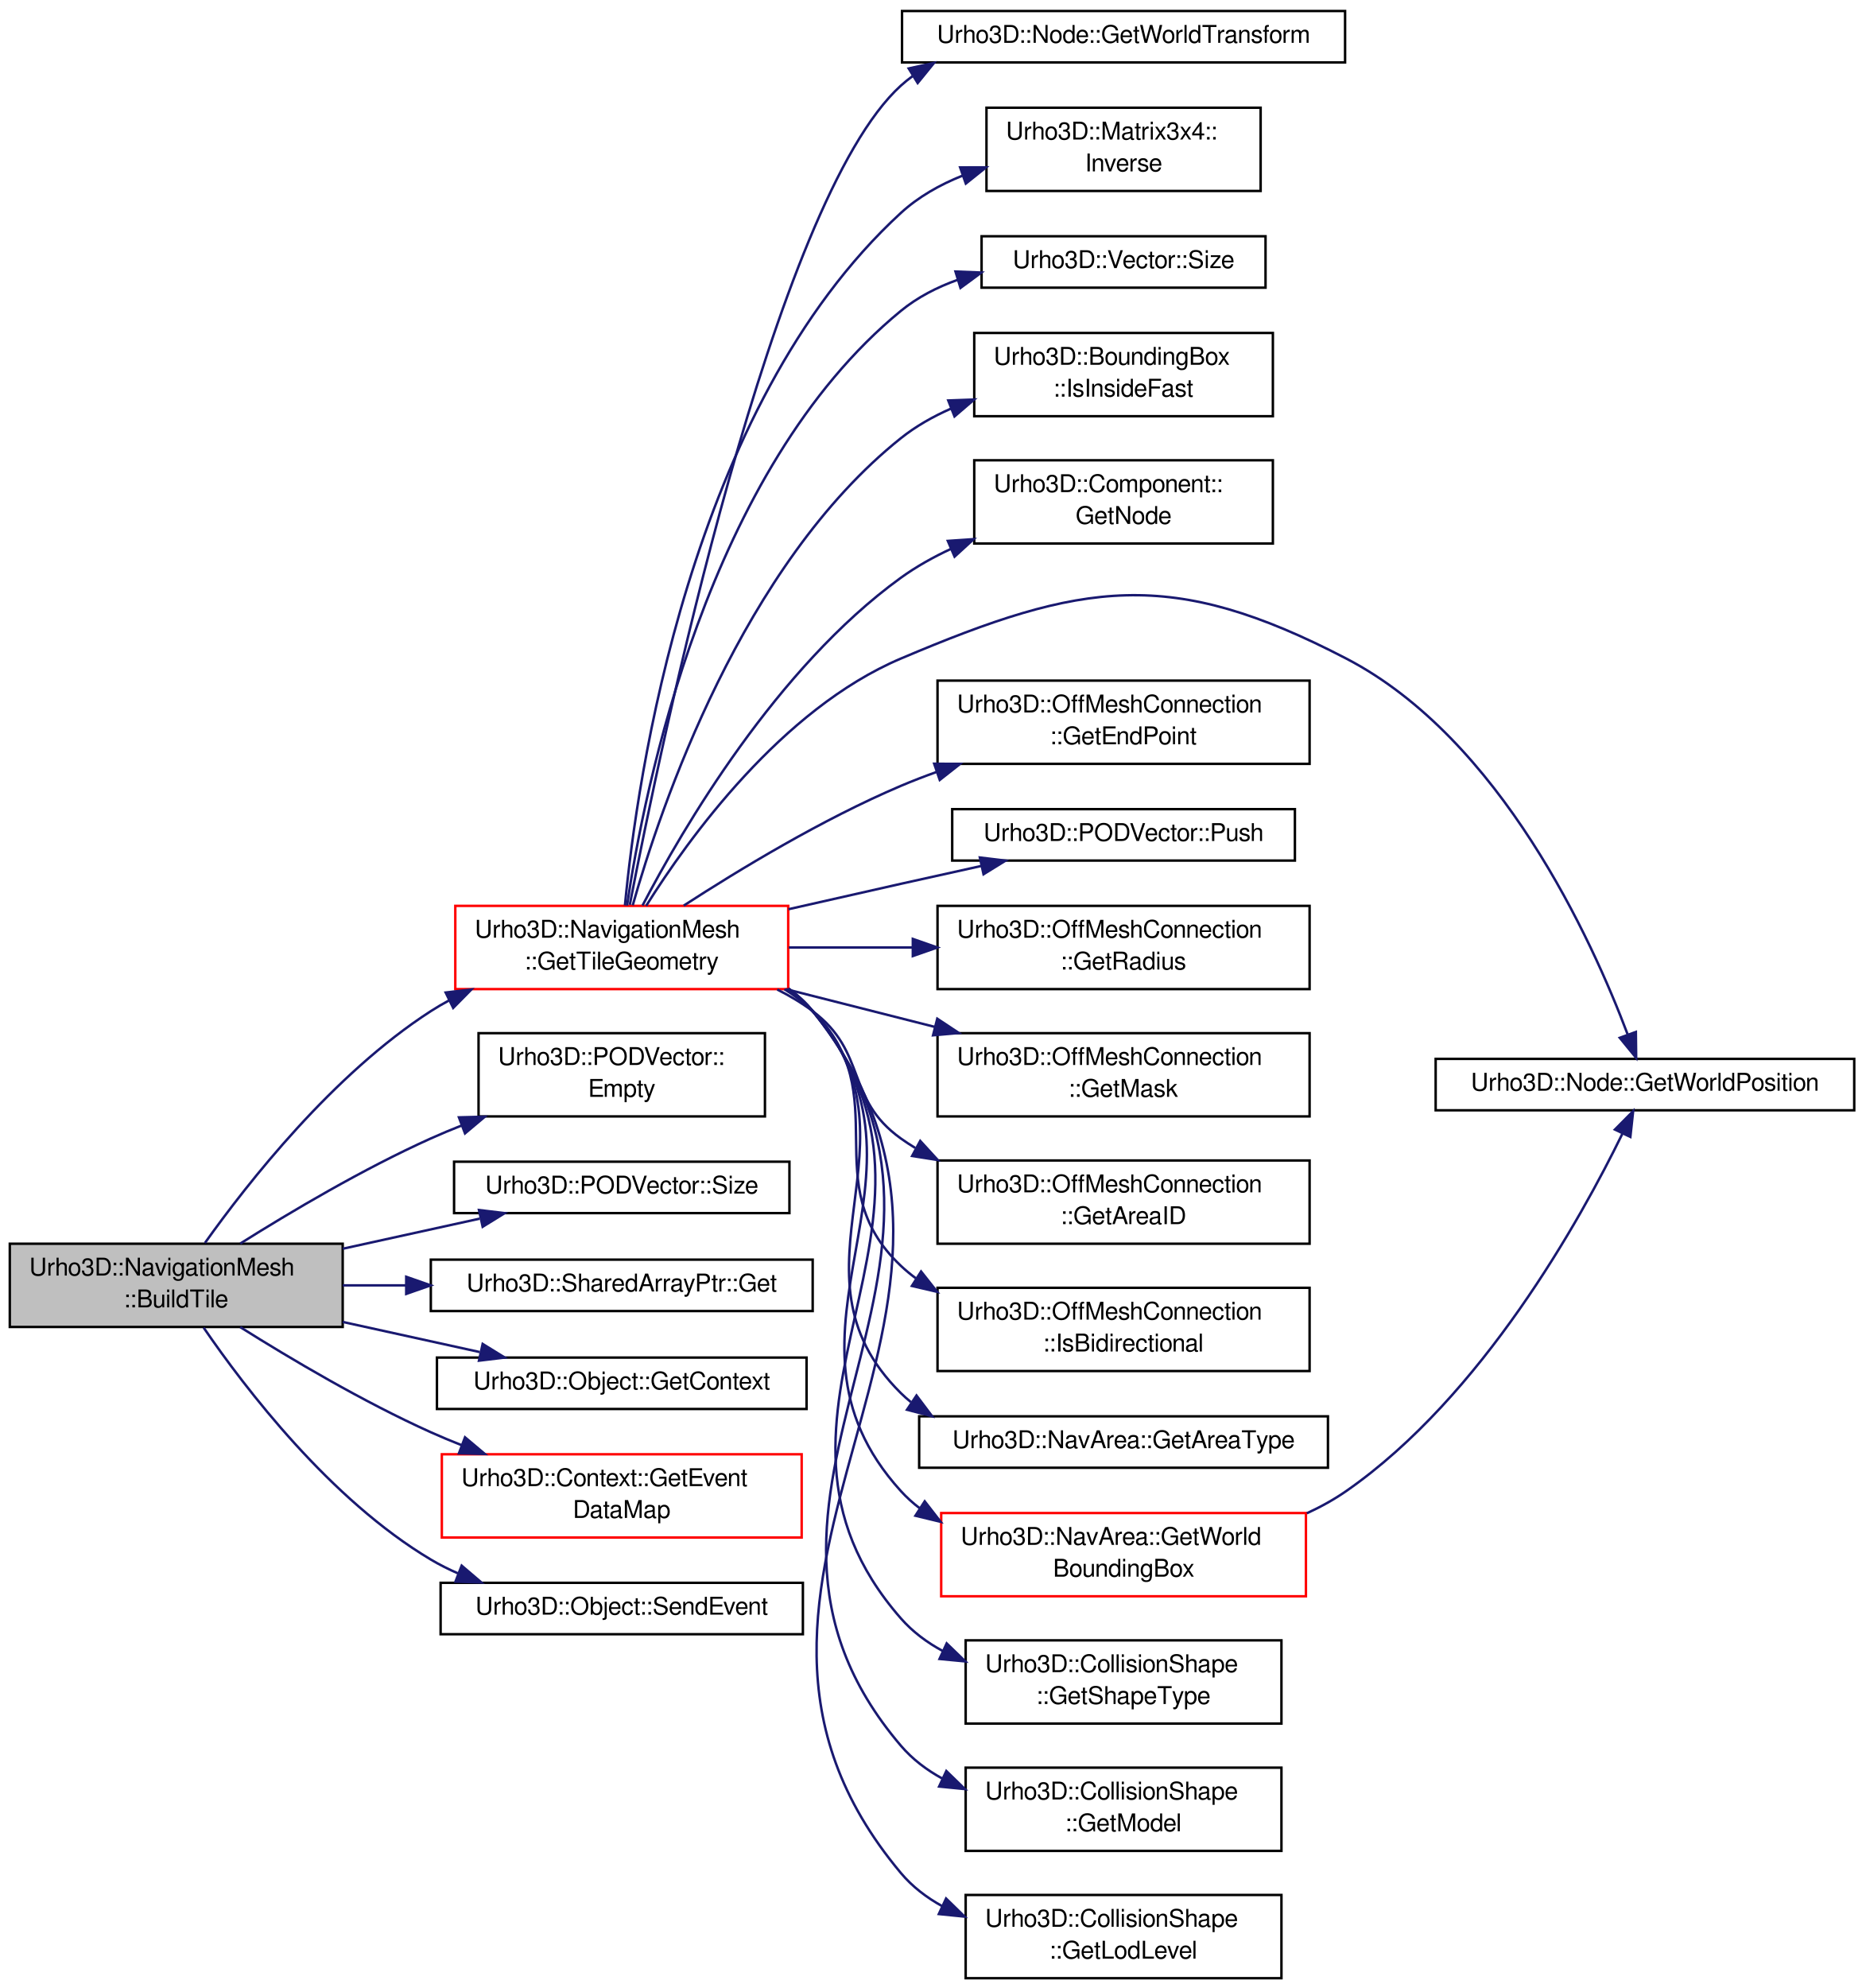
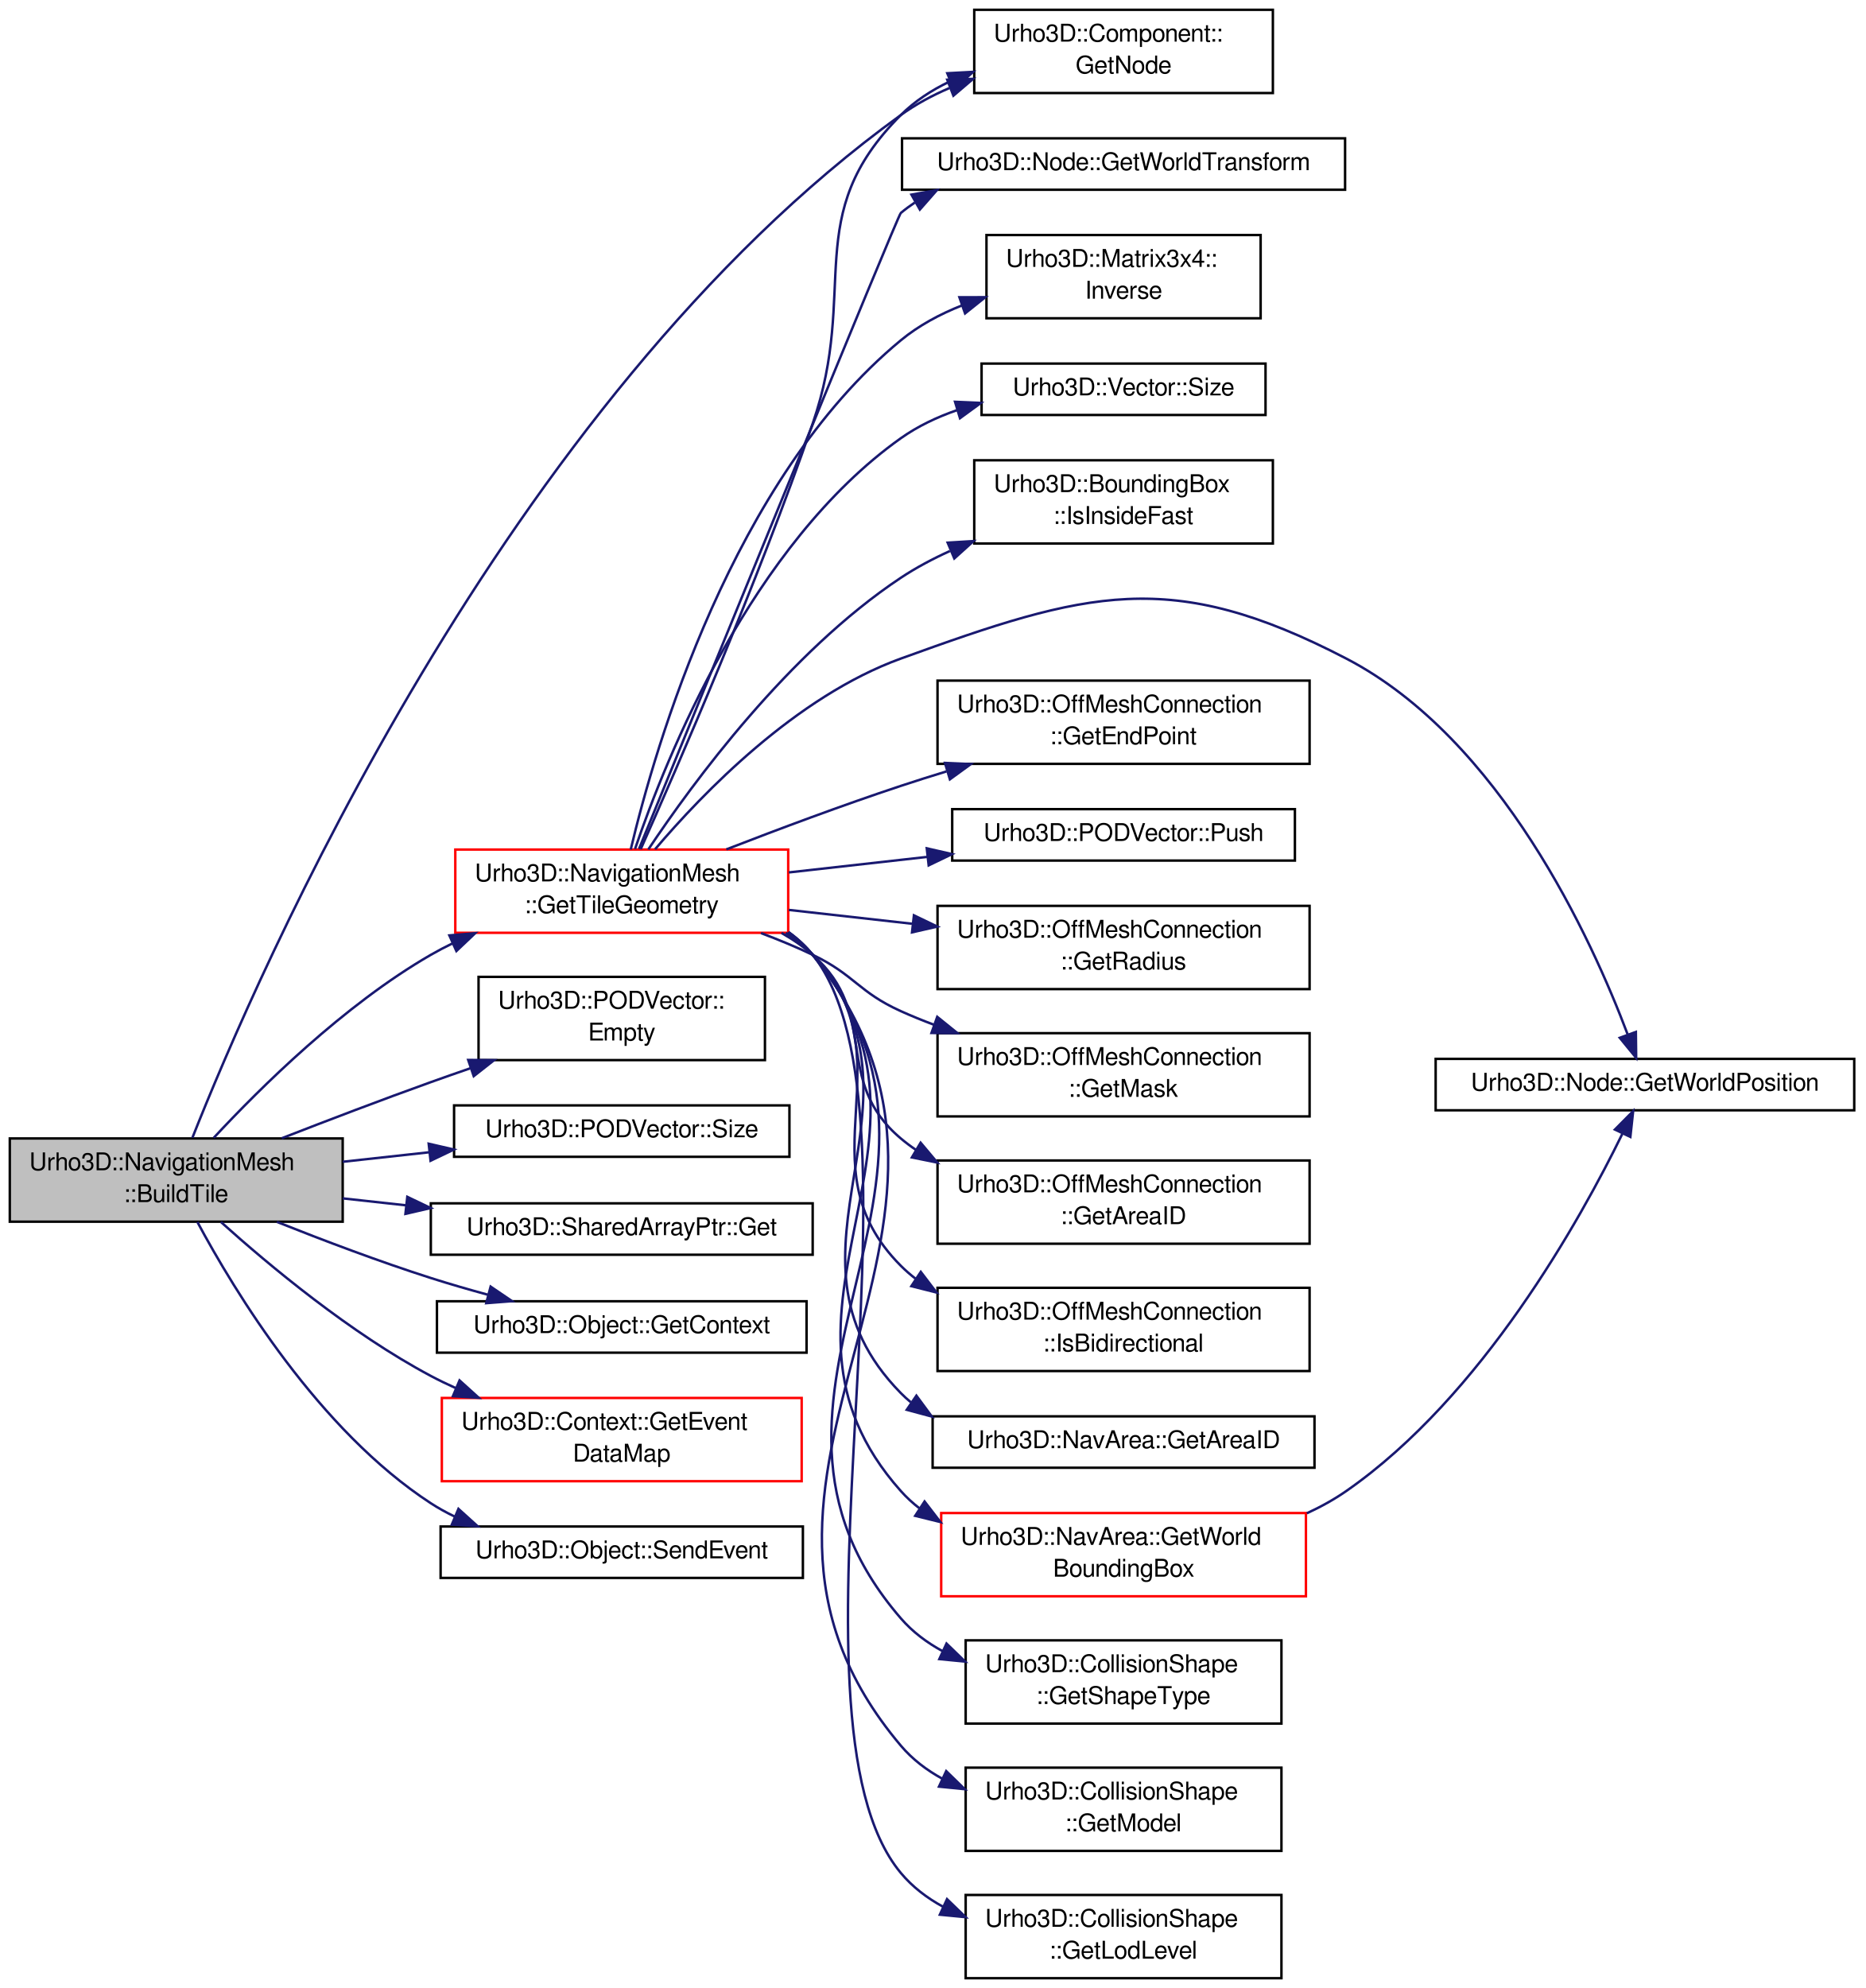
<svg xmlns="http://www.w3.org/2000/svg" xmlns:xlink="http://www.w3.org/1999/xlink" width="762pt" height="812pt" viewBox="0.00 0.00 762.00 812.00">
  <g id="graph1" class="graph" transform="scale(1 1) rotate(0) translate(4 808)">
    <g id="node1" class="node">
-       <polygon fill="#bfbfbf" stroke="black" points="0,-266 0,-300 136,-300 136,-266 0,-266" />
-       <text text-anchor="start" x="8" y="-287" font-family="FreeSans" font-size="10.00">Urho3D::NavigationMesh</text>
-       <text text-anchor="middle" x="68" y="-274" font-family="FreeSans" font-size="10.00">::BuildTile</text>
+       <polygon fill="#bfbfbf" stroke="black" points="0,-309 0,-343 136,-343 136,-309 0,-309" />
+       <text text-anchor="start" x="8" y="-330" font-family="FreeSans" font-size="10.00">Urho3D::NavigationMesh</text>
+       <text text-anchor="middle" x="68" y="-317" font-family="FreeSans" font-size="10.00">::BuildTile</text>
    </g>
    <g id="node3" class="node">
      <a xlink:href="class_urho3_d_1_1_navigation_mesh.html#aa1afd3c3723b93fb9f93f97cc1dc4770" target="_top" xlink:title="Get geometry data within a bounding box.">
-         <polygon fill="none" stroke="red" points="182,-404 182,-438 318,-438 318,-404 182,-404" />
-         <text text-anchor="start" x="190" y="-425" font-family="FreeSans" font-size="10.00">Urho3D::NavigationMesh</text>
-         <text text-anchor="middle" x="250" y="-412" font-family="FreeSans" font-size="10.00">::GetTileGeometry</text>
+         <polygon fill="none" stroke="red" points="182,-427 182,-461 318,-461 318,-427 182,-427" />
+         <text text-anchor="start" x="190" y="-448" font-family="FreeSans" font-size="10.00">Urho3D::NavigationMesh</text>
+         <text text-anchor="middle" x="250" y="-435" font-family="FreeSans" font-size="10.00">::GetTileGeometry</text>
      </a>
    </g>
    <g id="edge2" class="edge">
-       <path fill="none" stroke="midnightblue" d="M79.728,-300.323C97.131,-324.774 132.066,-369.286 172,-395 174.419,-396.558 176.941,-398.031 179.534,-399.424" />
-       <polygon fill="midnightblue" stroke="midnightblue" points="178.06,-402.6 188.58,-403.855 181.139,-396.313 178.06,-402.6" />
+       <path fill="none" stroke="midnightblue" d="M83.305,-343.242C102.285,-363.677 136.497,-397.531 172,-418 174.844,-419.64 177.807,-421.195 180.844,-422.667" />
+       <polygon fill="midnightblue" stroke="midnightblue" points="179.577,-425.935 190.134,-426.838 182.444,-419.549 179.577,-425.935" />
+     </g>
+     <g id="node13" class="node">
+       <a xlink:href="class_urho3_d_1_1_component.html#aaf7a7d9aea4ae4bcc527a5f0c33f3f1a" target="_top" xlink:title="Return scene node.">
+         <polygon fill="none" stroke="black" points="394,-770 394,-804 516,-804 516,-770 394,-770" />
+         <text text-anchor="start" x="402" y="-791" font-family="FreeSans" font-size="10.00">Urho3D::Component::</text>
+         <text text-anchor="middle" x="455" y="-778" font-family="FreeSans" font-size="10.00">GetNode</text>
+       </a>
+     </g>
+     <g id="edge50" class="edge">
+       <path fill="none" stroke="midnightblue" d="M74.602,-343.291C100.511,-408.783 201.861,-643.822 364,-761 370.043,-765.367 376.802,-769.003 383.834,-772.029" />
+       <polygon fill="midnightblue" stroke="midnightblue" points="382.962,-775.445 393.551,-775.79 385.489,-768.917 382.962,-775.445" />
    </g>
    <g id="node40" class="node">
      <a xlink:href="class_urho3_d_1_1_p_o_d_vector.html#aba57fb468c4bdb5bf2b7c6573327ff31" target="_top" xlink:title="Return whether vector is empty.">
-         <polygon fill="none" stroke="black" points="191.5,-352 191.5,-386 308.5,-386 308.5,-352 191.5,-352" />
-         <text text-anchor="start" x="199.5" y="-373" font-family="FreeSans" font-size="10.00">Urho3D::PODVector::</text>
-         <text text-anchor="middle" x="250" y="-360" font-family="FreeSans" font-size="10.00">Empty</text>
+         <polygon fill="none" stroke="black" points="191.5,-375 191.5,-409 308.5,-409 308.5,-375 191.5,-375" />
+         <text text-anchor="start" x="199.5" y="-396" font-family="FreeSans" font-size="10.00">Urho3D::PODVector::</text>
+         <text text-anchor="middle" x="250" y="-383" font-family="FreeSans" font-size="10.00">Empty</text>
      </a>
    </g>
    <g id="edge40" class="edge">
-       <path fill="none" stroke="midnightblue" d="M94.153,-300.068C114.729,-313.003 144.433,-330.606 172,-343 176.064,-344.827 180.297,-346.596 184.598,-348.292" />
-       <polygon fill="midnightblue" stroke="midnightblue" points="183.488,-351.614 194.079,-351.886 185.969,-345.069 183.488,-351.614" />
+       <path fill="none" stroke="midnightblue" d="M111.099,-343.081C129.752,-350.342 151.879,-358.781 172,-366 177.206,-367.868 182.624,-369.766 188.069,-371.642" />
+       <polygon fill="midnightblue" stroke="midnightblue" points="187.266,-375.067 197.861,-374.985 189.528,-368.442 187.266,-375.067" />
    </g>
    <g id="node42" class="node">
      <a xlink:href="class_urho3_d_1_1_p_o_d_vector.html#a4fe0251ca70afca844721a4a44717c83" target="_top" xlink:title="Return number of elements.">
-         <polygon fill="none" stroke="black" points="181.5,-312.5 181.5,-333.5 318.5,-333.5 318.5,-312.5 181.5,-312.5" />
-         <text text-anchor="middle" x="250" y="-320.5" font-family="FreeSans" font-size="10.00">Urho3D::PODVector::Size</text>
+         <polygon fill="none" stroke="black" points="181.5,-335.5 181.5,-356.5 318.5,-356.5 318.5,-335.5 181.5,-335.5" />
+         <text text-anchor="middle" x="250" y="-343.5" font-family="FreeSans" font-size="10.00">Urho3D::PODVector::Size</text>
      </a>
    </g>
    <g id="edge42" class="edge">
-       <path fill="none" stroke="midnightblue" d="M136.029,-297.951C154.428,-301.995 174.168,-306.334 191.964,-310.245" />
-       <polygon fill="midnightblue" stroke="midnightblue" points="191.674,-313.764 202.192,-312.493 193.176,-306.928 191.674,-313.764" />
+       <path fill="none" stroke="midnightblue" d="M136.029,-333.476C147.508,-334.737 159.509,-336.056 171.235,-337.344" />
+       <polygon fill="midnightblue" stroke="midnightblue" points="171.125,-340.853 181.447,-338.467 171.89,-333.895 171.125,-340.853" />
    </g>
    <g id="node44" class="node">
      <a xlink:href="class_urho3_d_1_1_shared_array_ptr.html#ac0a9f7d0728fa3ba9be5889f44f7ac46" target="_top" xlink:title="Return the raw pointer.">
-         <polygon fill="none" stroke="black" points="172,-272.5 172,-293.5 328,-293.5 328,-272.5 172,-272.5" />
-         <text text-anchor="middle" x="250" y="-280.5" font-family="FreeSans" font-size="10.00">Urho3D::SharedArrayPtr::Get</text>
+         <polygon fill="none" stroke="black" points="172,-295.5 172,-316.5 328,-316.5 328,-295.5 172,-295.5" />
+         <text text-anchor="middle" x="250" y="-303.5" font-family="FreeSans" font-size="10.00">Urho3D::SharedArrayPtr::Get</text>
      </a>
    </g>
    <g id="edge44" class="edge">
-       <path fill="none" stroke="midnightblue" d="M136.029,-283C144.447,-283 153.146,-283 161.81,-283" />
-       <polygon fill="midnightblue" stroke="midnightblue" points="161.947,-286.5 171.947,-283 161.947,-279.5 161.947,-286.5" />
+       <path fill="none" stroke="midnightblue" d="M136.029,-318.524C144.447,-317.599 153.146,-316.643 161.81,-315.691" />
+       <polygon fill="midnightblue" stroke="midnightblue" points="162.389,-319.149 171.947,-314.577 161.625,-312.191 162.389,-319.149" />
    </g>
    <g id="node46" class="node">
      <a xlink:href="class_urho3_d_1_1_object.html#a48c407eb402e328382c2a61fb3db4441" target="_top" xlink:title="Return execution context.">
-         <polygon fill="none" stroke="black" points="174.5,-232.5 174.5,-253.5 325.5,-253.5 325.5,-232.5 174.5,-232.5" />
-         <text text-anchor="middle" x="250" y="-240.5" font-family="FreeSans" font-size="10.00">Urho3D::Object::GetContext</text>
+         <polygon fill="none" stroke="black" points="174.5,-255.5 174.5,-276.5 325.5,-276.5 325.5,-255.5 174.5,-255.5" />
+         <text text-anchor="middle" x="250" y="-263.5" font-family="FreeSans" font-size="10.00">Urho3D::Object::GetContext</text>
      </a>
    </g>
    <g id="edge46" class="edge">
-       <path fill="none" stroke="midnightblue" d="M136.029,-268.049C154.428,-264.005 174.168,-259.666 191.964,-255.755" />
-       <polygon fill="midnightblue" stroke="midnightblue" points="193.176,-259.072 202.192,-253.507 191.674,-252.236 193.176,-259.072" />
+       <path fill="none" stroke="midnightblue" d="M109.106,-308.924C128.07,-301.374 150.992,-292.708 172,-286 179.491,-283.608 187.456,-281.302 195.325,-279.159" />
+       <polygon fill="midnightblue" stroke="midnightblue" points="196.431,-282.486 205.198,-276.537 194.634,-275.721 196.431,-282.486" />
    </g>
    <g id="node48" class="node">
      <a xlink:href="class_urho3_d_1_1_context.html#acb628095602a49ade116c4761ab44004" target="_top" xlink:title="Return a preallocated map for event data. Used for optimization to avoid constant re-allocation of ev...">
-         <polygon fill="none" stroke="red" points="176.5,-180 176.5,-214 323.5,-214 323.5,-180 176.5,-180" />
-         <text text-anchor="start" x="184.5" y="-201" font-family="FreeSans" font-size="10.00">Urho3D::Context::GetEvent</text>
-         <text text-anchor="middle" x="250" y="-188" font-family="FreeSans" font-size="10.00">DataMap</text>
+         <polygon fill="none" stroke="red" points="176.5,-203 176.5,-237 323.5,-237 323.5,-203 176.5,-203" />
+         <text text-anchor="start" x="184.5" y="-224" font-family="FreeSans" font-size="10.00">Urho3D::Context::GetEvent</text>
+         <text text-anchor="middle" x="250" y="-211" font-family="FreeSans" font-size="10.00">DataMap</text>
      </a>
    </g>
    <g id="edge48" class="edge">
-       <path fill="none" stroke="midnightblue" d="M94.153,-265.932C114.729,-252.997 144.433,-235.394 172,-223 176.064,-221.173 180.297,-219.404 184.598,-217.708" />
-       <polygon fill="midnightblue" stroke="midnightblue" points="185.969,-220.931 194.079,-214.114 183.488,-214.386 185.969,-220.931" />
-     </g>
-     <g id="node50" class="node">
+       <path fill="none" stroke="midnightblue" d="M86.224,-308.899C106.018,-291.099 139.216,-263.433 172,-246 175.281,-244.255 178.701,-242.597 182.198,-241.025" />
+       <polygon fill="midnightblue" stroke="midnightblue" points="183.736,-244.175 191.592,-237.066 181.018,-237.724 183.736,-244.175" />
+     </g>
+     <g id="node51" class="node">
      <a xlink:href="class_urho3_d_1_1_object.html#a32020dbf77c196b9777eca479e8abb36" target="_top" xlink:title="Send event to all subscribers.">
-         <polygon fill="none" stroke="black" points="176,-140.5 176,-161.5 324,-161.5 324,-140.5 176,-140.5" />
-         <text text-anchor="middle" x="250" y="-148.5" font-family="FreeSans" font-size="10.00">Urho3D::Object::SendEvent</text>
-       </a>
-     </g>
-     <g id="edge50" class="edge">
-       <path fill="none" stroke="midnightblue" d="M79.203,-265.705C96.212,-240.871 130.953,-195.421 172,-171 175.582,-168.869 179.387,-166.963 183.315,-165.259" />
-       <polygon fill="midnightblue" stroke="midnightblue" points="184.599,-168.515 192.657,-161.637 182.068,-161.989 184.599,-168.515" />
+         <polygon fill="none" stroke="black" points="176,-163.5 176,-184.5 324,-184.5 324,-163.5 176,-163.5" />
+         <text text-anchor="middle" x="250" y="-171.5" font-family="FreeSans" font-size="10.00">Urho3D::Object::SendEvent</text>
+       </a>
+     </g>
+     <g id="edge52" class="edge">
+       <path fill="none" stroke="midnightblue" d="M76.629,-308.89C91.863,-280.483 126.283,-223.773 172,-194 175.112,-191.974 178.417,-190.152 181.843,-188.515" />
+       <polygon fill="midnightblue" stroke="midnightblue" points="183.285,-191.706 191.142,-184.599 180.568,-185.255 183.285,-191.706" />
    </g>
    <g id="node5" class="node">
      <a xlink:href="class_urho3_d_1_1_node.html#acbf5c9951a685acdbe75d1d39eeb7045" target="_top" xlink:title="Return world space transform matrix.">
-         <polygon fill="none" stroke="black" points="364.5,-782.5 364.5,-803.5 545.5,-803.5 545.5,-782.5 364.5,-782.5" />
-         <text text-anchor="middle" x="455" y="-790.5" font-family="FreeSans" font-size="10.00">Urho3D::Node::GetWorldTransform</text>
+         <polygon fill="none" stroke="black" points="364.5,-730.5 364.5,-751.5 545.5,-751.5 545.5,-730.5 364.5,-730.5" />
+         <text text-anchor="middle" x="455" y="-738.5" font-family="FreeSans" font-size="10.00">Urho3D::Node::GetWorldTransform</text>
      </a>
    </g>
    <g id="edge4" class="edge">
-       <path fill="none" stroke="midnightblue" d="M253.277,-438.41C265.727,-502.755 312.032,-725.837 364,-773 365.527,-774.386 367.128,-775.684 368.791,-776.898" />
-       <polygon fill="midnightblue" stroke="midnightblue" points="367.226,-780.044 377.577,-782.303 370.894,-774.082 367.226,-780.044" />
+       <path fill="none" stroke="midnightblue" d="M257.037,-461.249C281.677,-521.624 362.65,-719.866 364,-721 365.812,-722.521 367.714,-723.934 369.689,-725.245" />
+       <polygon fill="midnightblue" stroke="midnightblue" points="368.345,-728.505 378.774,-730.371 371.785,-722.408 368.345,-728.505" />
    </g>
    <g id="node7" class="node">
      <a xlink:href="class_urho3_d_1_1_matrix3x4.html#adbf4f5c122e4dbee49ab99550cc70315" target="_top" xlink:title="Return inverse.">
-         <polygon fill="none" stroke="black" points="399,-730 399,-764 511,-764 511,-730 399,-730" />
-         <text text-anchor="start" x="407" y="-751" font-family="FreeSans" font-size="10.00">Urho3D::Matrix3x4::</text>
-         <text text-anchor="middle" x="455" y="-738" font-family="FreeSans" font-size="10.00">Inverse</text>
+         <polygon fill="none" stroke="black" points="399,-678 399,-712 511,-712 511,-678 399,-678" />
+         <text text-anchor="start" x="407" y="-699" font-family="FreeSans" font-size="10.00">Urho3D::Matrix3x4::</text>
+         <text text-anchor="middle" x="455" y="-686" font-family="FreeSans" font-size="10.00">Inverse</text>
      </a>
    </g>
    <g id="edge6" class="edge">
-       <path fill="none" stroke="midnightblue" d="M251.303,-438.178C256.117,-489.24 277.42,-641.471 364,-721 371.185,-727.6 379.932,-732.537 389.13,-736.227" />
-       <polygon fill="midnightblue" stroke="midnightblue" points="388.238,-739.623 398.833,-739.639 390.56,-733.02 388.238,-739.623" />
+       <path fill="none" stroke="midnightblue" d="M253.672,-461.04C263.621,-503.02 295.107,-612.132 364,-669 371.336,-675.055 380.007,-679.701 389.035,-683.266" />
+       <polygon fill="midnightblue" stroke="midnightblue" points="387.936,-686.59 398.531,-686.603 390.257,-679.986 387.936,-686.59" />
    </g>
    <g id="node9" class="node">
      <a xlink:href="class_urho3_d_1_1_vector.html#a06762e9e70b9851f54a845555f28cd4b" target="_top" xlink:title="Return size of vector.">
-         <polygon fill="none" stroke="black" points="397,-690.5 397,-711.5 513,-711.5 513,-690.5 397,-690.5" />
-         <text text-anchor="middle" x="455" y="-698.5" font-family="FreeSans" font-size="10.00">Urho3D::Vector::Size</text>
+         <polygon fill="none" stroke="black" points="397,-638.5 397,-659.5 513,-659.5 513,-638.5 397,-638.5" />
+         <text text-anchor="middle" x="455" y="-646.5" font-family="FreeSans" font-size="10.00">Urho3D::Vector::Size</text>
      </a>
    </g>
    <g id="edge8" class="edge">
-       <path fill="none" stroke="midnightblue" d="M252.161,-438.137C259.018,-484.979 284.736,-615.985 364,-681 370.815,-686.59 378.852,-690.706 387.282,-693.723" />
-       <polygon fill="midnightblue" stroke="midnightblue" points="386.335,-697.094 396.922,-696.682 388.389,-690.402 386.335,-697.094" />
+       <path fill="none" stroke="midnightblue" d="M255.429,-461.245C268.03,-498.296 302.94,-585.644 364,-629 370.92,-633.914 378.826,-637.653 387.024,-640.494" />
+       <polygon fill="midnightblue" stroke="midnightblue" points="386.153,-643.887 396.738,-643.432 388.18,-637.187 386.153,-643.887" />
    </g>
    <g id="node11" class="node">
      <a xlink:href="class_urho3_d_1_1_bounding_box.html#a3e31f522451bbabba857bd4e83384492" target="_top" xlink:title="Test if another bounding box is (partially) inside or outside.">
-         <polygon fill="none" stroke="black" points="394,-638 394,-672 516,-672 516,-638 394,-638" />
-         <text text-anchor="start" x="402" y="-659" font-family="FreeSans" font-size="10.00">Urho3D::BoundingBox</text>
-         <text text-anchor="middle" x="455" y="-646" font-family="FreeSans" font-size="10.00">::IsInsideFast</text>
+         <polygon fill="none" stroke="black" points="394,-586 394,-620 516,-620 516,-586 394,-586" />
+         <text text-anchor="start" x="402" y="-607" font-family="FreeSans" font-size="10.00">Urho3D::BoundingBox</text>
+         <text text-anchor="middle" x="455" y="-594" font-family="FreeSans" font-size="10.00">::IsInsideFast</text>
      </a>
    </g>
    <g id="edge10" class="edge">
-       <path fill="none" stroke="midnightblue" d="M254.484,-438.227C265.765,-478.089 299.161,-577.222 364,-629 370.139,-633.902 377.159,-637.88 384.517,-641.108" />
-       <polygon fill="midnightblue" stroke="midnightblue" points="383.389,-644.425 393.977,-644.809 385.939,-637.906 383.389,-644.425" />
-     </g>
-     <g id="node13" class="node">
-       <a xlink:href="class_urho3_d_1_1_component.html#aaf7a7d9aea4ae4bcc527a5f0c33f3f1a" target="_top" xlink:title="Return scene node.">
-         <polygon fill="none" stroke="black" points="394,-586 394,-620 516,-620 516,-586 394,-586" />
-         <text text-anchor="start" x="402" y="-607" font-family="FreeSans" font-size="10.00">Urho3D::Component::</text>
-         <text text-anchor="middle" x="455" y="-594" font-family="FreeSans" font-size="10.00">GetNode</text>
-       </a>
+       <path fill="none" stroke="midnightblue" d="M260.857,-461.053C279.019,-488.273 318.125,-541.565 364,-572 370.215,-576.123 377.033,-579.752 384.054,-582.932" />
+       <polygon fill="midnightblue" stroke="midnightblue" points="383.143,-586.346 393.717,-586.996 385.856,-579.893 383.143,-586.346" />
    </g>
    <g id="edge12" class="edge">
-       <path fill="none" stroke="midnightblue" d="M258.485,-438.149C274.727,-469.272 313.166,-535.229 364,-572 370.276,-576.539 377.266,-580.452 384.507,-583.815" />
-       <polygon fill="midnightblue" stroke="midnightblue" points="383.206,-587.066 393.776,-587.788 385.963,-580.632 383.206,-587.066" />
+       <path fill="none" stroke="midnightblue" d="M257.741,-461.139C272.545,-494.285 305.403,-569.668 328,-635 347.038,-690.041 322.817,-719.817 364,-761 369.718,-766.718 376.602,-771.199 383.991,-774.706" />
+       <polygon fill="midnightblue" stroke="midnightblue" points="382.991,-778.08 393.571,-778.649 385.655,-771.606 382.991,-778.08" />
    </g>
    <g id="node15" class="node">
      <a xlink:href="class_urho3_d_1_1_node.html#a92372a305fa427e9ce58df7f37a684ba" target="_top" xlink:title="Return position in world space.">
        <polygon fill="none" stroke="black" points="582.5,-354.5 582.5,-375.5 753.5,-375.5 753.5,-354.5 582.5,-354.5" />
        <text text-anchor="middle" x="668" y="-362.5" font-family="FreeSans" font-size="10.00">Urho3D::Node::GetWorldPosition</text>
      </a>
    </g>
    <g id="edge14" class="edge">
-       <path fill="none" stroke="midnightblue" d="M259.97,-438.001C277.148,-465.39 315.228,-518.304 364,-539 438.462,-570.598 474.239,-576.328 546,-539 609.127,-506.164 646.382,-424.043 660.918,-385.536" />
+       <path fill="none" stroke="midnightblue" d="M263.619,-461.122C283.04,-484.005 321.123,-523.476 364,-539 440.058,-566.537 474.239,-576.328 546,-539 609.127,-506.164 646.382,-424.043 660.918,-385.536" />
      <polygon fill="midnightblue" stroke="midnightblue" points="664.291,-386.503 664.418,-375.909 657.712,-384.111 664.291,-386.503" />
    </g>
    <g id="node17" class="node">
      <a xlink:href="class_urho3_d_1_1_off_mesh_connection.html#a69e72b1bc6e12d9771ee61d6043352ab" target="_top" xlink:title="Return endpoint node.">
        <polygon fill="none" stroke="black" points="379,-496 379,-530 531,-530 531,-496 379,-496" />
        <text text-anchor="start" x="387" y="-517" font-family="FreeSans" font-size="10.00">Urho3D::OffMeshConnection</text>
        <text text-anchor="middle" x="455" y="-504" font-family="FreeSans" font-size="10.00">::GetEndPoint</text>
      </a>
    </g>
    <g id="edge16" class="edge">
-       <path fill="none" stroke="midnightblue" d="M275.315,-438.101C297.814,-452.694 332.004,-473.414 364,-487 368.7,-488.996 373.6,-490.89 378.583,-492.678" />
-       <polygon fill="midnightblue" stroke="midnightblue" points="377.639,-496.055 388.234,-495.985 379.908,-489.433 377.639,-496.055" />
+       <path fill="none" stroke="midnightblue" d="M292.738,-461.075C314.01,-469.329 340.202,-479.127 364,-487 370.04,-488.998 376.334,-490.987 382.668,-492.923" />
+       <polygon fill="midnightblue" stroke="midnightblue" points="382.039,-496.388 392.623,-495.916 384.054,-489.685 382.039,-496.388" />
    </g>
    <g id="node19" class="node">
      <a xlink:href="class_urho3_d_1_1_p_o_d_vector.html#a3eb78093c096ab9e9d68595facc56470" target="_top" xlink:title="Add an element at the end.">
        <polygon fill="none" stroke="black" points="385,-456.5 385,-477.5 525,-477.5 525,-456.5 385,-456.5" />
        <text text-anchor="middle" x="455" y="-464.5" font-family="FreeSans" font-size="10.00">Urho3D::PODVector::Push</text>
      </a>
    </g>
    <g id="edge18" class="edge">
-       <path fill="none" stroke="midnightblue" d="M318.098,-436.624C333.207,-440.064 349.143,-443.673 364,-447 374.635,-449.381 385.975,-451.895 396.913,-454.305" />
-       <polygon fill="midnightblue" stroke="midnightblue" points="396.294,-457.753 406.813,-456.484 397.799,-450.916 396.294,-457.753" />
+       <path fill="none" stroke="midnightblue" d="M318.262,-451.659C336.428,-453.697 356.216,-455.917 374.951,-458.019" />
+       <polygon fill="midnightblue" stroke="midnightblue" points="374.607,-461.502 384.934,-459.139 375.387,-454.546 374.607,-461.502" />
    </g>
    <g id="node21" class="node">
      <a xlink:href="class_urho3_d_1_1_off_mesh_connection.html#a8aefa12835e6e525e2df3562c06c79bc" target="_top" xlink:title="Return radius.">
        <polygon fill="none" stroke="black" points="379,-404 379,-438 531,-438 531,-404 379,-404" />
        <text text-anchor="start" x="387" y="-425" font-family="FreeSans" font-size="10.00">Urho3D::OffMeshConnection</text>
        <text text-anchor="middle" x="455" y="-412" font-family="FreeSans" font-size="10.00">::GetRadius</text>
      </a>
    </g>
    <g id="edge20" class="edge">
-       <path fill="none" stroke="midnightblue" d="M318.262,-421C334.37,-421 351.752,-421 368.546,-421" />
-       <polygon fill="midnightblue" stroke="midnightblue" points="368.909,-424.5 378.909,-421 368.909,-417.5 368.909,-424.5" />
+       <path fill="none" stroke="midnightblue" d="M318.262,-436.341C334.37,-434.534 351.752,-432.584 368.546,-430.7" />
+       <polygon fill="midnightblue" stroke="midnightblue" points="369.362,-434.13 378.909,-429.537 368.581,-427.174 369.362,-434.13" />
    </g>
    <g id="node23" class="node">
      <a xlink:href="class_urho3_d_1_1_off_mesh_connection.html#a0e8869f1d3d700466a39661d06d113f3" target="_top" xlink:title="Return the user assigned mask.">
        <polygon fill="none" stroke="black" points="379,-352 379,-386 531,-386 531,-352 379,-352" />
        <text text-anchor="start" x="387" y="-373" font-family="FreeSans" font-size="10.00">Urho3D::OffMeshConnection</text>
        <text text-anchor="middle" x="455" y="-360" font-family="FreeSans" font-size="10.00">::GetMask</text>
      </a>
    </g>
    <g id="edge22" class="edge">
-       <path fill="none" stroke="midnightblue" d="M317.125,-403.973C336.593,-399.035 358.001,-393.605 378.022,-388.526" />
-       <polygon fill="midnightblue" stroke="midnightblue" points="378.892,-391.916 387.725,-386.065 377.171,-385.131 378.892,-391.916" />
+       <path fill="none" stroke="midnightblue" d="M306.89,-426.871C314.105,-424.166 321.301,-421.196 328,-418 345.136,-409.825 346.69,-402.801 364,-395 368.358,-393.036 372.901,-391.182 377.531,-389.44" />
+       <polygon fill="midnightblue" stroke="midnightblue" points="378.88,-392.675 387.123,-386.018 376.528,-386.081 378.88,-392.675" />
    </g>
    <g id="node25" class="node">
      <a xlink:href="class_urho3_d_1_1_off_mesh_connection.html#a05f0f760705f267152330fdeeb2fbf5d" target="_top" xlink:title="Return the user assigned area ID.">
        <polygon fill="none" stroke="black" points="379,-300 379,-334 531,-334 531,-300 379,-300" />
        <text text-anchor="start" x="387" y="-321" font-family="FreeSans" font-size="10.00">Urho3D::OffMeshConnection</text>
        <text text-anchor="middle" x="455" y="-308" font-family="FreeSans" font-size="10.00">::GetAreaID</text>
      </a>
    </g>
    <g id="edge24" class="edge">
-       <path fill="none" stroke="midnightblue" d="M313.521,-403.826C318.64,-401.266 323.546,-398.34 328,-395 350.487,-378.135 341.152,-359.373 364,-343 365.899,-341.639 367.868,-340.349 369.893,-339.127" />
-       <polygon fill="midnightblue" stroke="midnightblue" points="371.936,-342.002 379.089,-334.186 368.623,-335.836 371.936,-342.002" />
+       <path fill="none" stroke="midnightblue" d="M315.266,-426.927C319.832,-424.355 324.145,-421.398 328,-418 355.736,-393.55 335.739,-366.842 364,-343 365.978,-341.331 368.057,-339.77 370.217,-338.308" />
+       <polygon fill="midnightblue" stroke="midnightblue" points="372.094,-341.264 378.909,-333.152 368.523,-335.243 372.094,-341.264" />
    </g>
    <g id="node27" class="node">
      <a xlink:href="class_urho3_d_1_1_off_mesh_connection.html#a15cd88df53778f91b6a8aae4def713db" target="_top" xlink:title="Return whether is bidirectional.">
        <polygon fill="none" stroke="black" points="379,-248 379,-282 531,-282 531,-248 379,-248" />
        <text text-anchor="start" x="387" y="-269" font-family="FreeSans" font-size="10.00">Urho3D::OffMeshConnection</text>
        <text text-anchor="middle" x="455" y="-256" font-family="FreeSans" font-size="10.00">::IsBidirectional</text>
      </a>
    </g>
    <g id="edge26" class="edge">
-       <path fill="none" stroke="midnightblue" d="M316.451,-403.952C320.638,-401.376 324.549,-398.412 328,-395 362.785,-360.613 328.476,-324.624 364,-291 365.932,-289.172 367.983,-287.471 370.131,-285.888" />
-       <polygon fill="midnightblue" stroke="midnightblue" points="372.282,-288.668 378.847,-280.353 368.529,-282.759 372.282,-288.668" />
+       <path fill="none" stroke="midnightblue" d="M317.038,-426.938C321.035,-424.366 324.746,-421.406 328,-418 368.53,-375.582 322.558,-332.528 364,-291 365.879,-289.117 367.884,-287.369 369.992,-285.745" />
+       <polygon fill="midnightblue" stroke="midnightblue" points="372.16,-288.507 378.581,-280.08 368.306,-282.664 372.16,-288.507" />
    </g>
    <g id="node29" class="node">
-       <a xlink:href="class_urho3_d_1_1_nav_area.html#a2e64e19a2614d56dda2fdaa70b5be978" target="_top" xlink:title="Get the area id for this volume.">
-         <polygon fill="none" stroke="black" points="371.5,-208.5 371.5,-229.5 538.5,-229.5 538.5,-208.5 371.5,-208.5" />
-         <text text-anchor="middle" x="455" y="-216.5" font-family="FreeSans" font-size="10.00">Urho3D::NavArea::GetAreaType</text>
+       <a xlink:href="class_urho3_d_1_1_nav_area.html#a247e88f95aacc8ef536ce787b1425419" target="_top" xlink:title="Get the area id for this volume.">
+         <polygon fill="none" stroke="black" points="377,-208.5 377,-229.5 533,-229.5 533,-208.5 377,-208.5" />
+         <text text-anchor="middle" x="455" y="-216.5" font-family="FreeSans" font-size="10.00">Urho3D::NavArea::GetAreaID</text>
      </a>
    </g>
    <g id="edge28" class="edge">
-       <path fill="none" stroke="midnightblue" d="M317.59,-403.88C321.404,-401.32 324.927,-398.38 328,-395 375.87,-342.354 313.423,-289.051 364,-239 365.304,-237.709 366.672,-236.494 368.094,-235.349" />
-       <polygon fill="midnightblue" stroke="midnightblue" points="370.414,-238.008 376.784,-229.541 366.525,-232.188 370.414,-238.008" />
+       <path fill="none" stroke="midnightblue" d="M317.701,-426.979C321.488,-424.396 324.975,-421.423 328,-418 381.737,-357.194 307.134,-296.891 364,-239 365.286,-237.691 366.636,-236.459 368.043,-235.299" />
+       <polygon fill="midnightblue" stroke="midnightblue" points="370.373,-237.947 376.662,-229.42 366.428,-232.164 370.373,-237.947" />
    </g>
    <g id="node31" class="node">
      <a xlink:href="class_urho3_d_1_1_nav_area.html#a2249b0f2a4071341ec58246c2a3e50cc" target="_top" xlink:title="Get the bounds of this navigation area in world space.">
        <polygon fill="none" stroke="red" points="380.5,-156 380.5,-190 529.5,-190 529.5,-156 380.5,-156" />
        <text text-anchor="start" x="388.5" y="-177" font-family="FreeSans" font-size="10.00">Urho3D::NavArea::GetWorld</text>
        <text text-anchor="middle" x="455" y="-164" font-family="FreeSans" font-size="10.00">BoundingBox</text>
      </a>
    </g>
    <g id="edge30" class="edge">
-       <path fill="none" stroke="midnightblue" d="M318.12,-403.792C321.755,-401.253 325.098,-398.34 328,-395 386.09,-328.143 304.471,-264.579 364,-199 366.392,-196.365 369.03,-193.99 371.856,-191.85" />
-       <polygon fill="midnightblue" stroke="midnightblue" points="373.766,-194.783 380.268,-186.418 369.969,-188.902 373.766,-194.783" />
+       <path fill="none" stroke="midnightblue" d="M318.193,-426.855C321.81,-424.3 325.129,-421.367 328,-418 391.996,-342.938 298.389,-272.654 364,-199 366.367,-196.343 368.984,-193.95 371.793,-191.794" />
+       <polygon fill="midnightblue" stroke="midnightblue" points="373.707,-194.725 380.167,-186.328 369.88,-188.863 373.707,-194.725" />
    </g>
    <g id="node34" class="node">
      <a xlink:href="class_urho3_d_1_1_collision_shape.html#ab53e080fc12b027c7c9356a0017eeeb3" target="_top" xlink:title="Return shape type.">
        <polygon fill="none" stroke="black" points="390.5,-104 390.5,-138 519.5,-138 519.5,-104 390.5,-104" />
        <text text-anchor="start" x="398.5" y="-125" font-family="FreeSans" font-size="10.00">Urho3D::CollisionShape</text>
        <text text-anchor="middle" x="455" y="-112" font-family="FreeSans" font-size="10.00">::GetShapeType</text>
      </a>
    </g>
    <g id="edge34" class="edge">
-       <path fill="none" stroke="midnightblue" d="M318.266,-403.917C321.866,-401.347 325.161,-398.394 328,-395 399.461,-309.57 290.7,-230.857 364,-147 368.832,-141.472 374.75,-137.081 381.228,-133.6" />
-       <polygon fill="midnightblue" stroke="midnightblue" points="382.74,-136.757 390.359,-129.394 379.811,-130.399 382.74,-136.757" />
+       <path fill="none" stroke="midnightblue" d="M318.314,-426.957C321.902,-424.377 325.181,-421.411 328,-418 405.393,-324.335 284.59,-238.962 364,-147 368.799,-141.443 374.695,-137.033 381.16,-133.54" />
+       <polygon fill="midnightblue" stroke="midnightblue" points="382.67,-136.698 390.277,-129.324 379.732,-130.345 382.67,-136.698" />
    </g>
    <g id="node36" class="node">
      <a xlink:href="class_urho3_d_1_1_collision_shape.html#a32558015cc4b86af7166690f5d89fe40" target="_top" xlink:title="Return triangle mesh / convex hull model.">
        <polygon fill="none" stroke="black" points="390.5,-52 390.5,-86 519.5,-86 519.5,-52 390.5,-52" />
        <text text-anchor="start" x="398.5" y="-73" font-family="FreeSans" font-size="10.00">Urho3D::CollisionShape</text>
        <text text-anchor="middle" x="455" y="-60" font-family="FreeSans" font-size="10.00">::GetModel</text>
      </a>
    </g>
    <g id="edge36" class="edge">
-       <path fill="none" stroke="midnightblue" d="M318.017,-404.247C321.729,-401.6 325.113,-398.54 328,-395 412.882,-290.939 276.877,-197.193 364,-95 368.764,-89.412 374.637,-84.983 381.088,-81.479" />
-       <polygon fill="midnightblue" stroke="midnightblue" points="382.596,-84.637 390.192,-77.25 379.648,-78.288 382.596,-84.637" />
+       <path fill="none" stroke="midnightblue" d="M318.051,-427.275C321.755,-424.622 325.128,-421.552 328,-418 418.828,-305.686 270.753,-205.314 364,-95 368.74,-89.392 374.598,-84.95 381.039,-81.438" />
+       <polygon fill="midnightblue" stroke="midnightblue" points="382.547,-84.597 390.134,-77.202 379.592,-78.251 382.547,-84.597" />
    </g>
    <g id="node38" class="node">
      <a xlink:href="class_urho3_d_1_1_collision_shape.html#a164baaf3ff9493570a1212dd72d1cef0" target="_top" xlink:title="Return model LOD level.">
        <polygon fill="none" stroke="black" points="390.5,-0 390.5,-34 519.5,-34 519.5,-0 390.5,-0" />
        <text text-anchor="start" x="398.5" y="-21" font-family="FreeSans" font-size="10.00">Urho3D::CollisionShape</text>
        <text text-anchor="middle" x="455" y="-8" font-family="FreeSans" font-size="10.00">::GetLodLevel</text>
      </a>
    </g>
    <g id="edge38" class="edge">
-       <path fill="none" stroke="midnightblue" d="M318.088,-404.305C321.783,-401.644 325.144,-398.565 328,-395 426.331,-272.273 263.026,-163.562 364,-43 368.714,-37.371 374.556,-32.915 380.987,-29.394" />
-       <polygon fill="midnightblue" stroke="midnightblue" points="382.494,-32.553 390.072,-25.149 379.531,-26.211 382.494,-32.553" />
+       <path fill="none" stroke="midnightblue" d="M318.114,-427.325C321.803,-424.66 325.155,-421.574 328,-418 380.143,-352.505 310.447,-107.347 364,-43 368.769,-37.27 374.707,-32.754 381.248,-29.202" />
+       <polygon fill="midnightblue" stroke="midnightblue" points="382.88,-32.303 390.49,-24.932 379.945,-25.949 382.88,-32.303" />
    </g>
    <g id="edge32" class="edge">
      <path fill="none" stroke="midnightblue" d="M529.889,-189.907C535.56,-192.518 541.009,-195.529 546,-199 601.588,-237.658 641.679,-309.92 658.793,-344.945" />
      <polygon fill="midnightblue" stroke="midnightblue" points="655.723,-346.637 663.183,-354.16 662.042,-343.627 655.723,-346.637" />
    </g>
  </g>
</svg>
